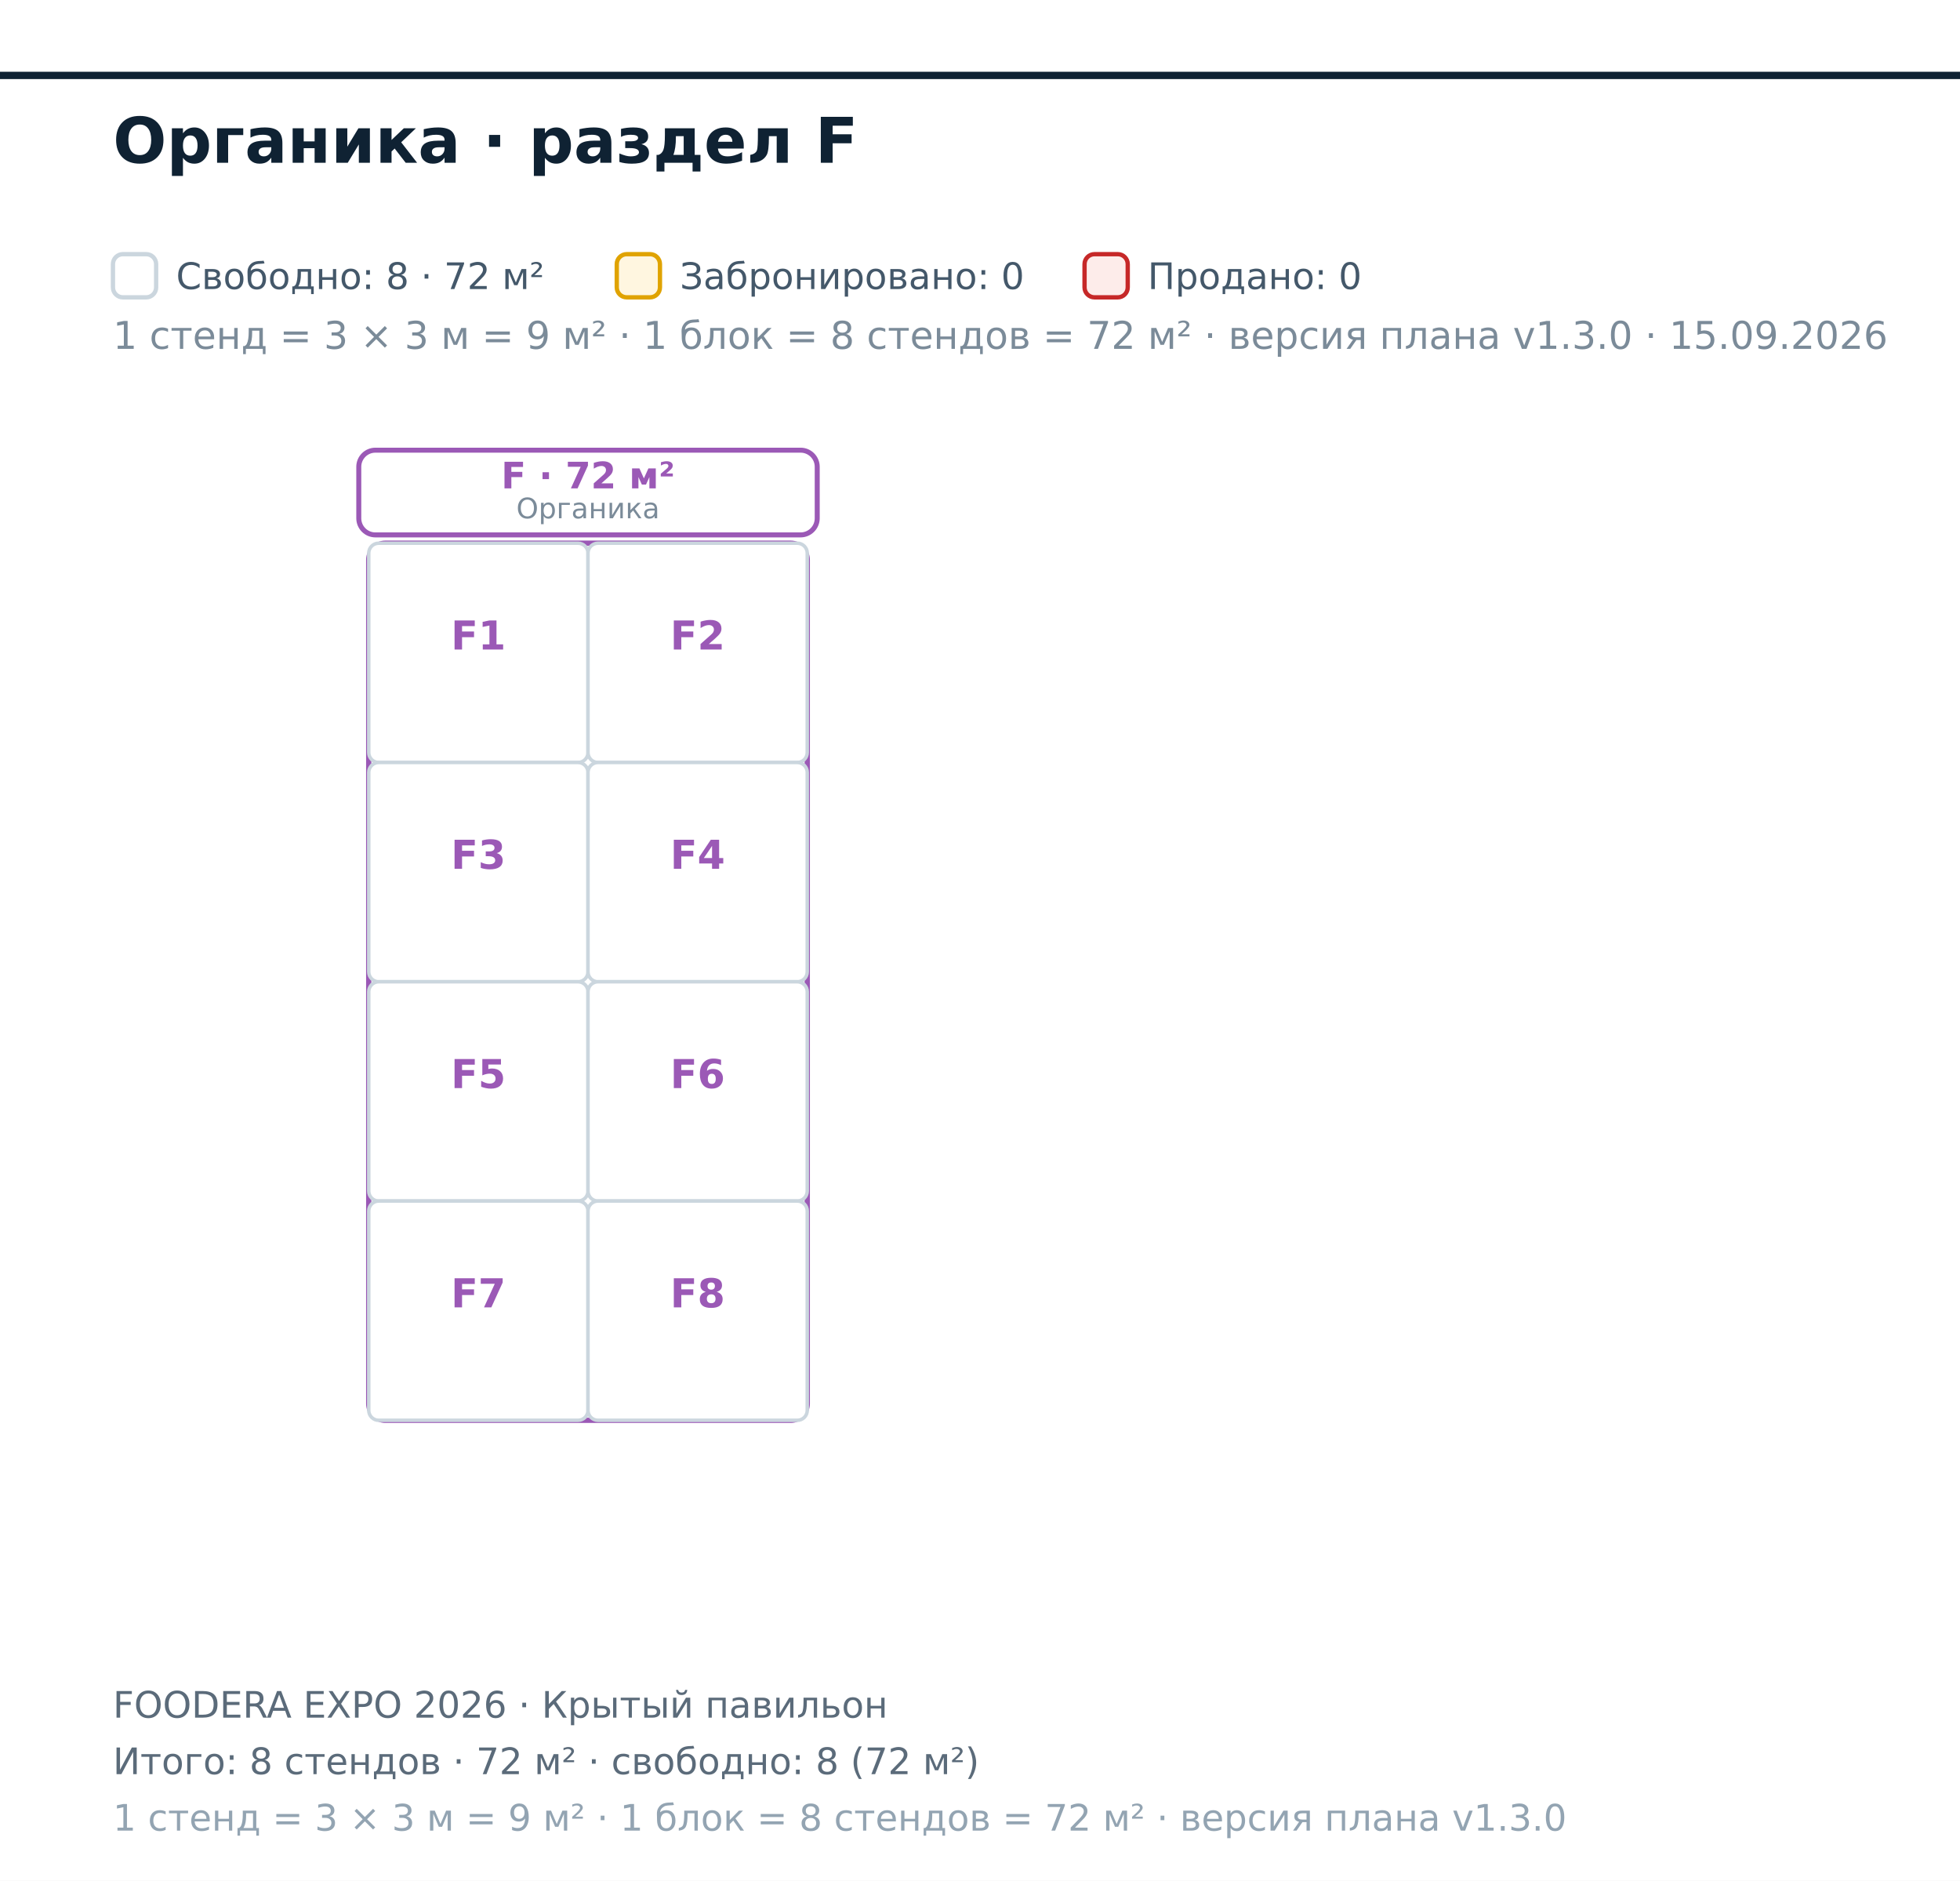
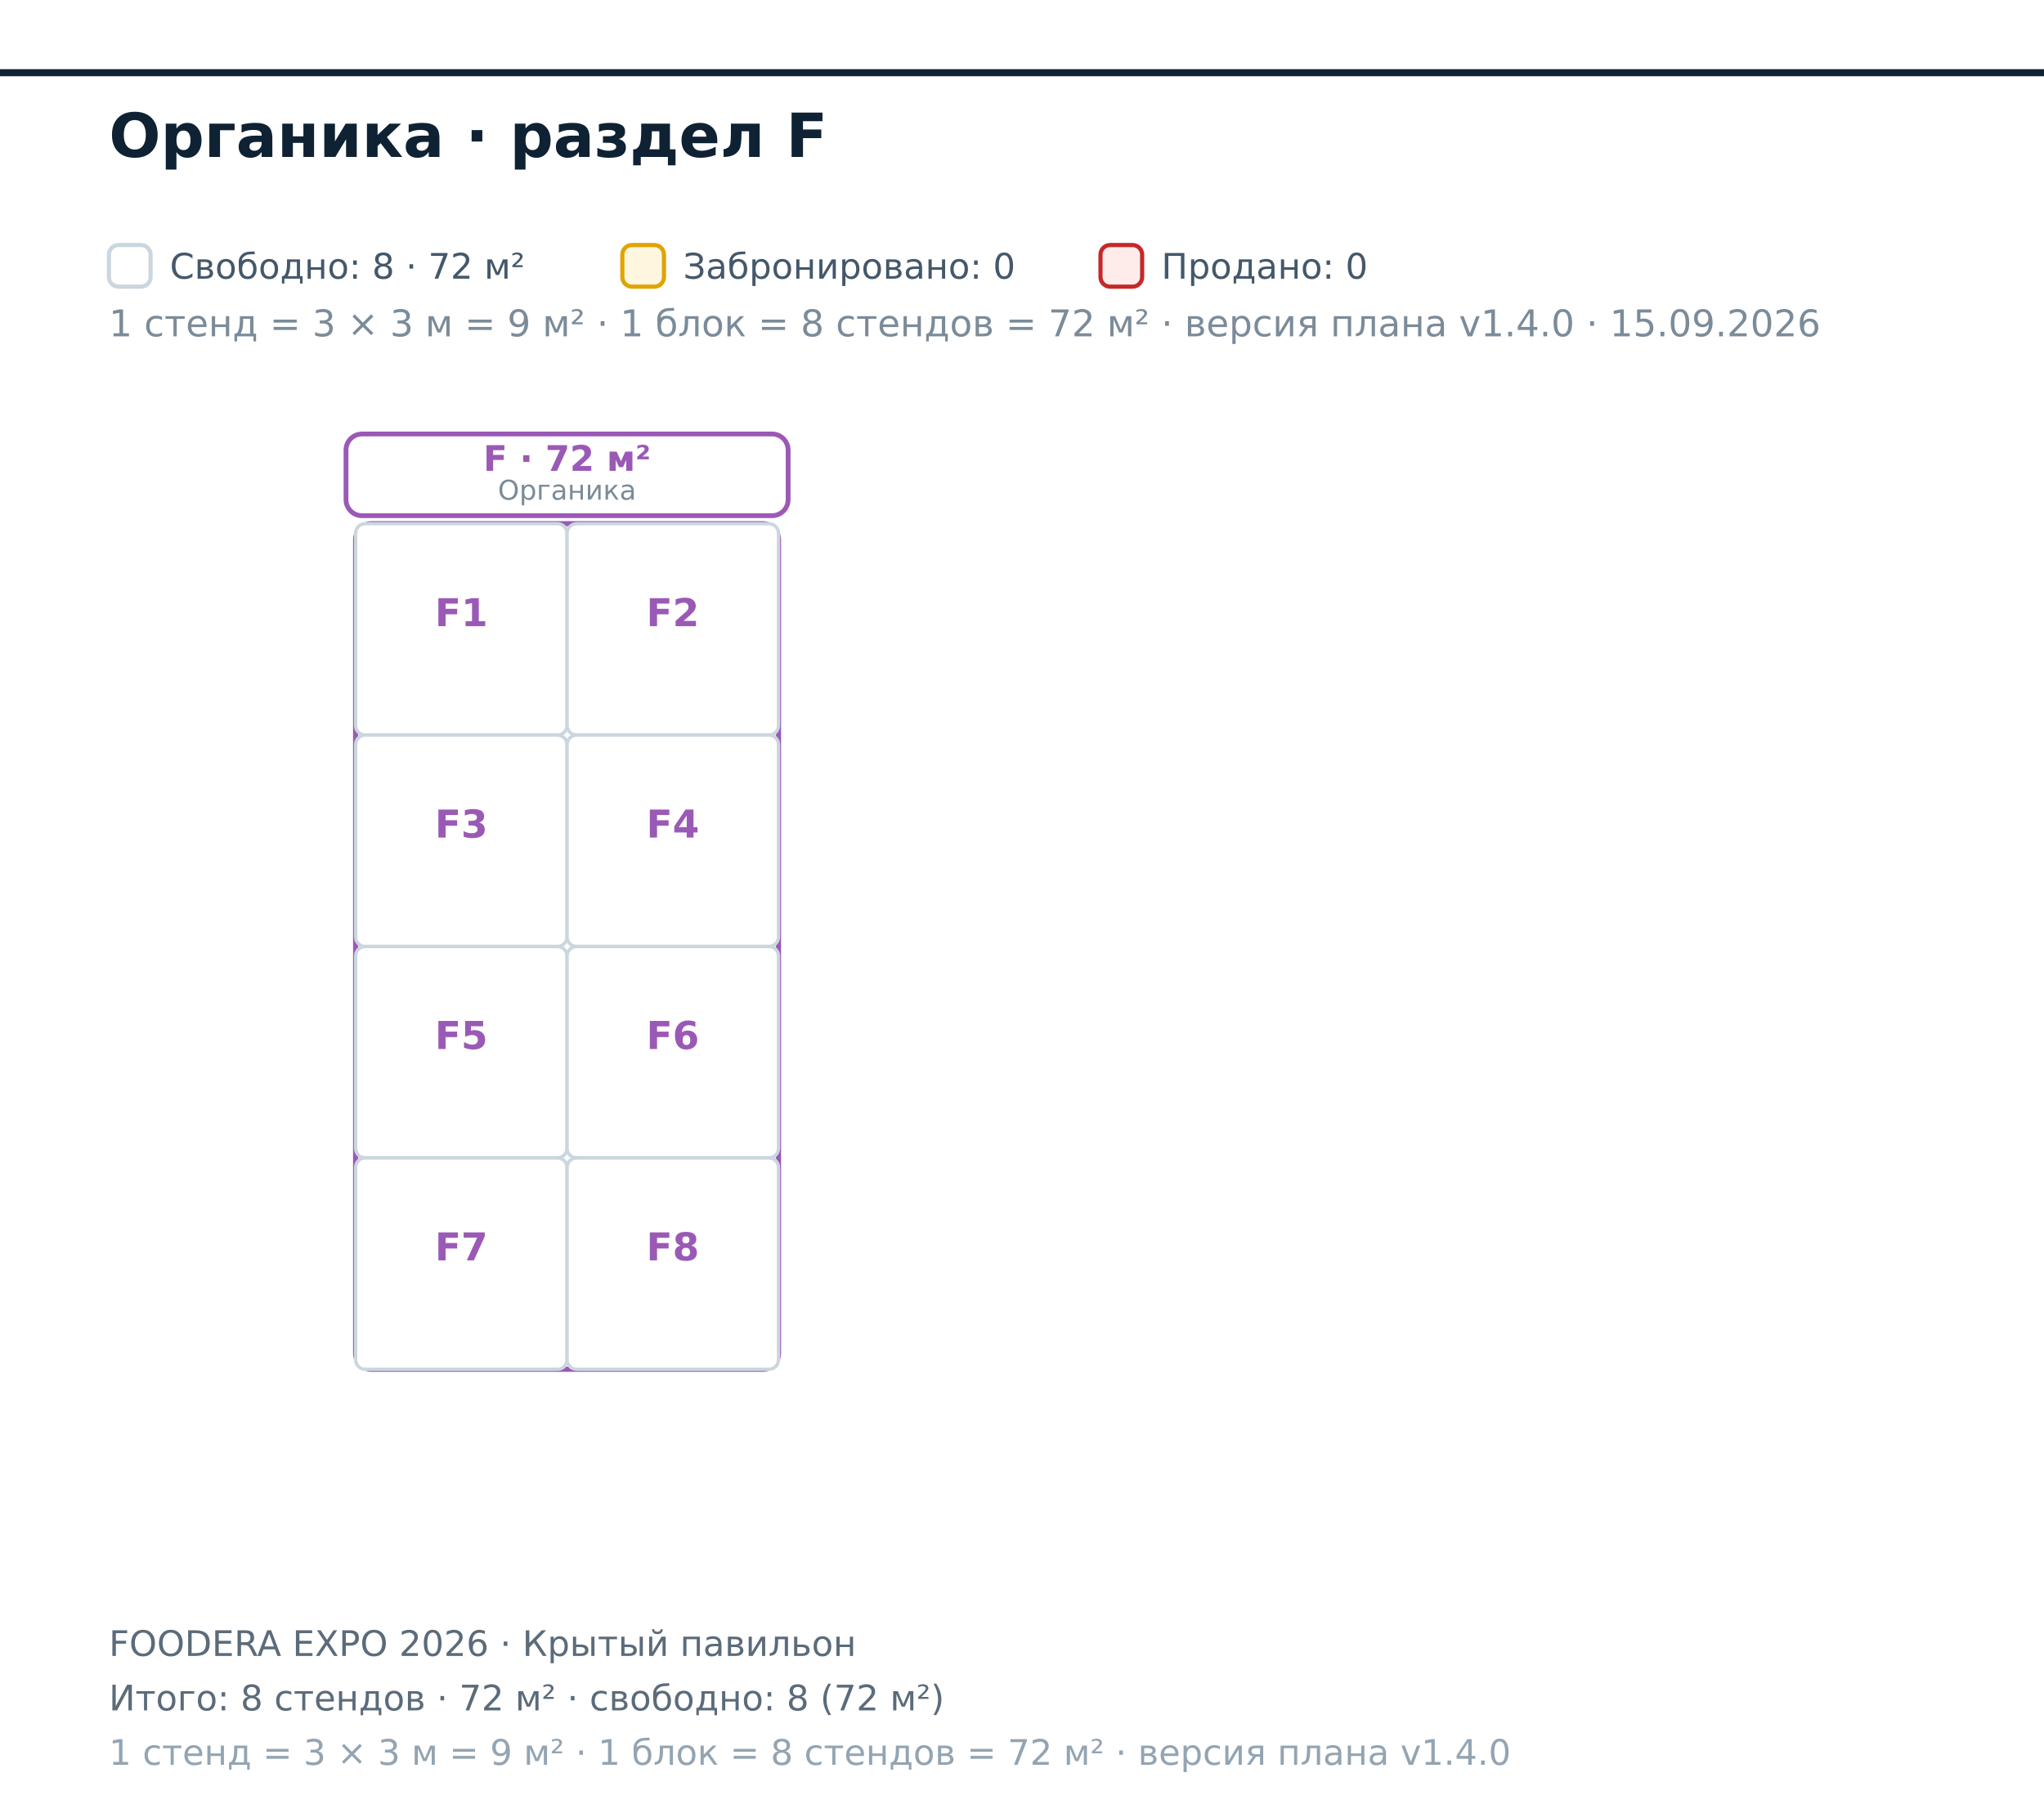
- <svg xmlns="http://www.w3.org/2000/svg" width="590" height="566" viewBox="0 0 590 566" font-family="DejaVu Sans, Helvetica, Arial, sans-serif">
-   <rect x="0.00" y="0.00" width="590.00" height="566.00" fill="#ffffff" />
+ <svg xmlns="http://www.w3.org/2000/svg" width="638" height="566" viewBox="0 0 638 566" font-family="DejaVu Sans, Helvetica, Arial, sans-serif">
+   <rect x="0.00" y="0.00" width="638.00" height="566.00" fill="#ffffff" />
  <polygon points="-1033.00,22.70 1079.00,22.70 1079.00,1122.70 -1033.00,1122.70" fill="#ffffff" fill-opacity="0.55" stroke="#0f2233" stroke-width="2.2" />
  <rect x="111.00" y="163.50" width="132.00" height="264.00" fill="none" stroke="#9B59B6" stroke-width="1.6" rx="5" />
  <rect x="108.00" y="135.50" width="138.00" height="25.50" fill="#ffffff" stroke="#9B59B6" stroke-width="1.5" rx="5" />
  <text x="177.00" y="147.00" font-size="11.00" fill="#9B59B6" font-weight="bold" text-anchor="middle">F · 72 м²</text>
  <text x="177.00" y="156.00" font-size="8.50" fill="#7b8b99" text-anchor="middle">Органика</text>
  <rect x="111.00" y="163.50" width="66.00" height="66.00" fill="#ffffff" stroke="#cbd6de" stroke-width="1.05" rx="3" />
  <text x="144.00" y="195.50" font-size="12.00" fill="#9B59B6" font-weight="bold" text-anchor="middle">F1</text>
  <rect x="177.00" y="163.50" width="66.00" height="66.00" fill="#ffffff" stroke="#cbd6de" stroke-width="1.05" rx="3" />
  <text x="210.00" y="195.50" font-size="12.00" fill="#9B59B6" font-weight="bold" text-anchor="middle">F2</text>
  <rect x="111.00" y="229.50" width="66.00" height="66.00" fill="#ffffff" stroke="#cbd6de" stroke-width="1.05" rx="3" />
  <text x="144.00" y="261.50" font-size="12.00" fill="#9B59B6" font-weight="bold" text-anchor="middle">F3</text>
  <rect x="177.00" y="229.50" width="66.00" height="66.00" fill="#ffffff" stroke="#cbd6de" stroke-width="1.05" rx="3" />
  <text x="210.00" y="261.50" font-size="12.00" fill="#9B59B6" font-weight="bold" text-anchor="middle">F4</text>
  <rect x="111.00" y="295.50" width="66.00" height="66.00" fill="#ffffff" stroke="#cbd6de" stroke-width="1.05" rx="3" />
  <text x="144.00" y="327.50" font-size="12.00" fill="#9B59B6" font-weight="bold" text-anchor="middle">F5</text>
  <rect x="177.00" y="295.50" width="66.00" height="66.00" fill="#ffffff" stroke="#cbd6de" stroke-width="1.05" rx="3" />
  <text x="210.00" y="327.50" font-size="12.00" fill="#9B59B6" font-weight="bold" text-anchor="middle">F6</text>
  <rect x="111.00" y="361.50" width="66.00" height="66.00" fill="#ffffff" stroke="#cbd6de" stroke-width="1.05" rx="3" />
  <text x="144.00" y="393.50" font-size="12.00" fill="#9B59B6" font-weight="bold" text-anchor="middle">F7</text>
  <rect x="177.00" y="361.50" width="66.00" height="66.00" fill="#ffffff" stroke="#cbd6de" stroke-width="1.05" rx="3" />
  <text x="210.00" y="393.50" font-size="12.00" fill="#9B59B6" font-weight="bold" text-anchor="middle">F8</text>
  <text x="34.00" y="49.00" font-size="19.00" fill="#0f2233" font-weight="bold">Органика · раздел F</text>
  <rect x="34.00" y="76.50" width="13.00" height="13.00" fill="#ffffff" stroke="#cbd6de" stroke-width="1.3" rx="3" />
-   <text x="34.00" y="105.00" font-size="11.50" fill="#7b8b99">1 стенд = 3 × 3 м = 9 м² · 1 блок = 8 стендов = 72 м² · версия плана v1.3.0 · 15.09.2026</text>
+   <text x="34.00" y="105.00" font-size="11.50" fill="#7b8b99">1 стенд = 3 × 3 м = 9 м² · 1 блок = 8 стендов = 72 м² · версия плана v1.4.0 · 15.09.2026</text>
  <text x="53.00" y="87.00" font-size="11.00" fill="#44586a">Свободно: 8 · 72 м²</text>
-   <rect x="185.66" y="76.50" width="13.00" height="13.00" fill="#fff6e0" stroke="#e0a300" stroke-width="1.3" rx="3" />
-   <text x="204.66" y="87.00" font-size="11.00" fill="#44586a">Забронировано: 0</text>
-   <rect x="326.47" y="76.50" width="13.00" height="13.00" fill="#fdecea" stroke="#c62828" stroke-width="1.3" rx="3" />
-   <text x="345.47" y="87.00" font-size="11.00" fill="#44586a">Продано: 0</text>
+   <rect x="194.25" y="76.50" width="13.00" height="13.00" fill="#fff6e0" stroke="#e0a300" stroke-width="1.3" rx="3" />
+   <text x="213.25" y="87.00" font-size="11.00" fill="#44586a">Забронировано: 0</text>
+   <rect x="343.50" y="76.50" width="13.00" height="13.00" fill="#fdecea" stroke="#c62828" stroke-width="1.3" rx="3" />
+   <text x="362.50" y="87.00" font-size="11.00" fill="#44586a">Продано: 0</text>
  <text x="34.00" y="517.00" font-size="11.00" fill="#5b6b7a">FOODERA EXPO 2026 · Крытый павильон</text>
  <text x="34.00" y="534.00" font-size="11.00" fill="#5b6b7a">Итого: 8 стендов · 72 м² · свободно: 8 (72 м²)</text>
-   <text x="34.00" y="551.00" font-size="11.00" fill="#93a4b2">1 стенд = 3 × 3 м = 9 м² · 1 блок = 8 стендов = 72 м² · версия плана v1.3.0</text>
+   <text x="34.00" y="551.00" font-size="11.00" fill="#93a4b2">1 стенд = 3 × 3 м = 9 м² · 1 блок = 8 стендов = 72 м² · версия плана v1.4.0</text>
</svg>
